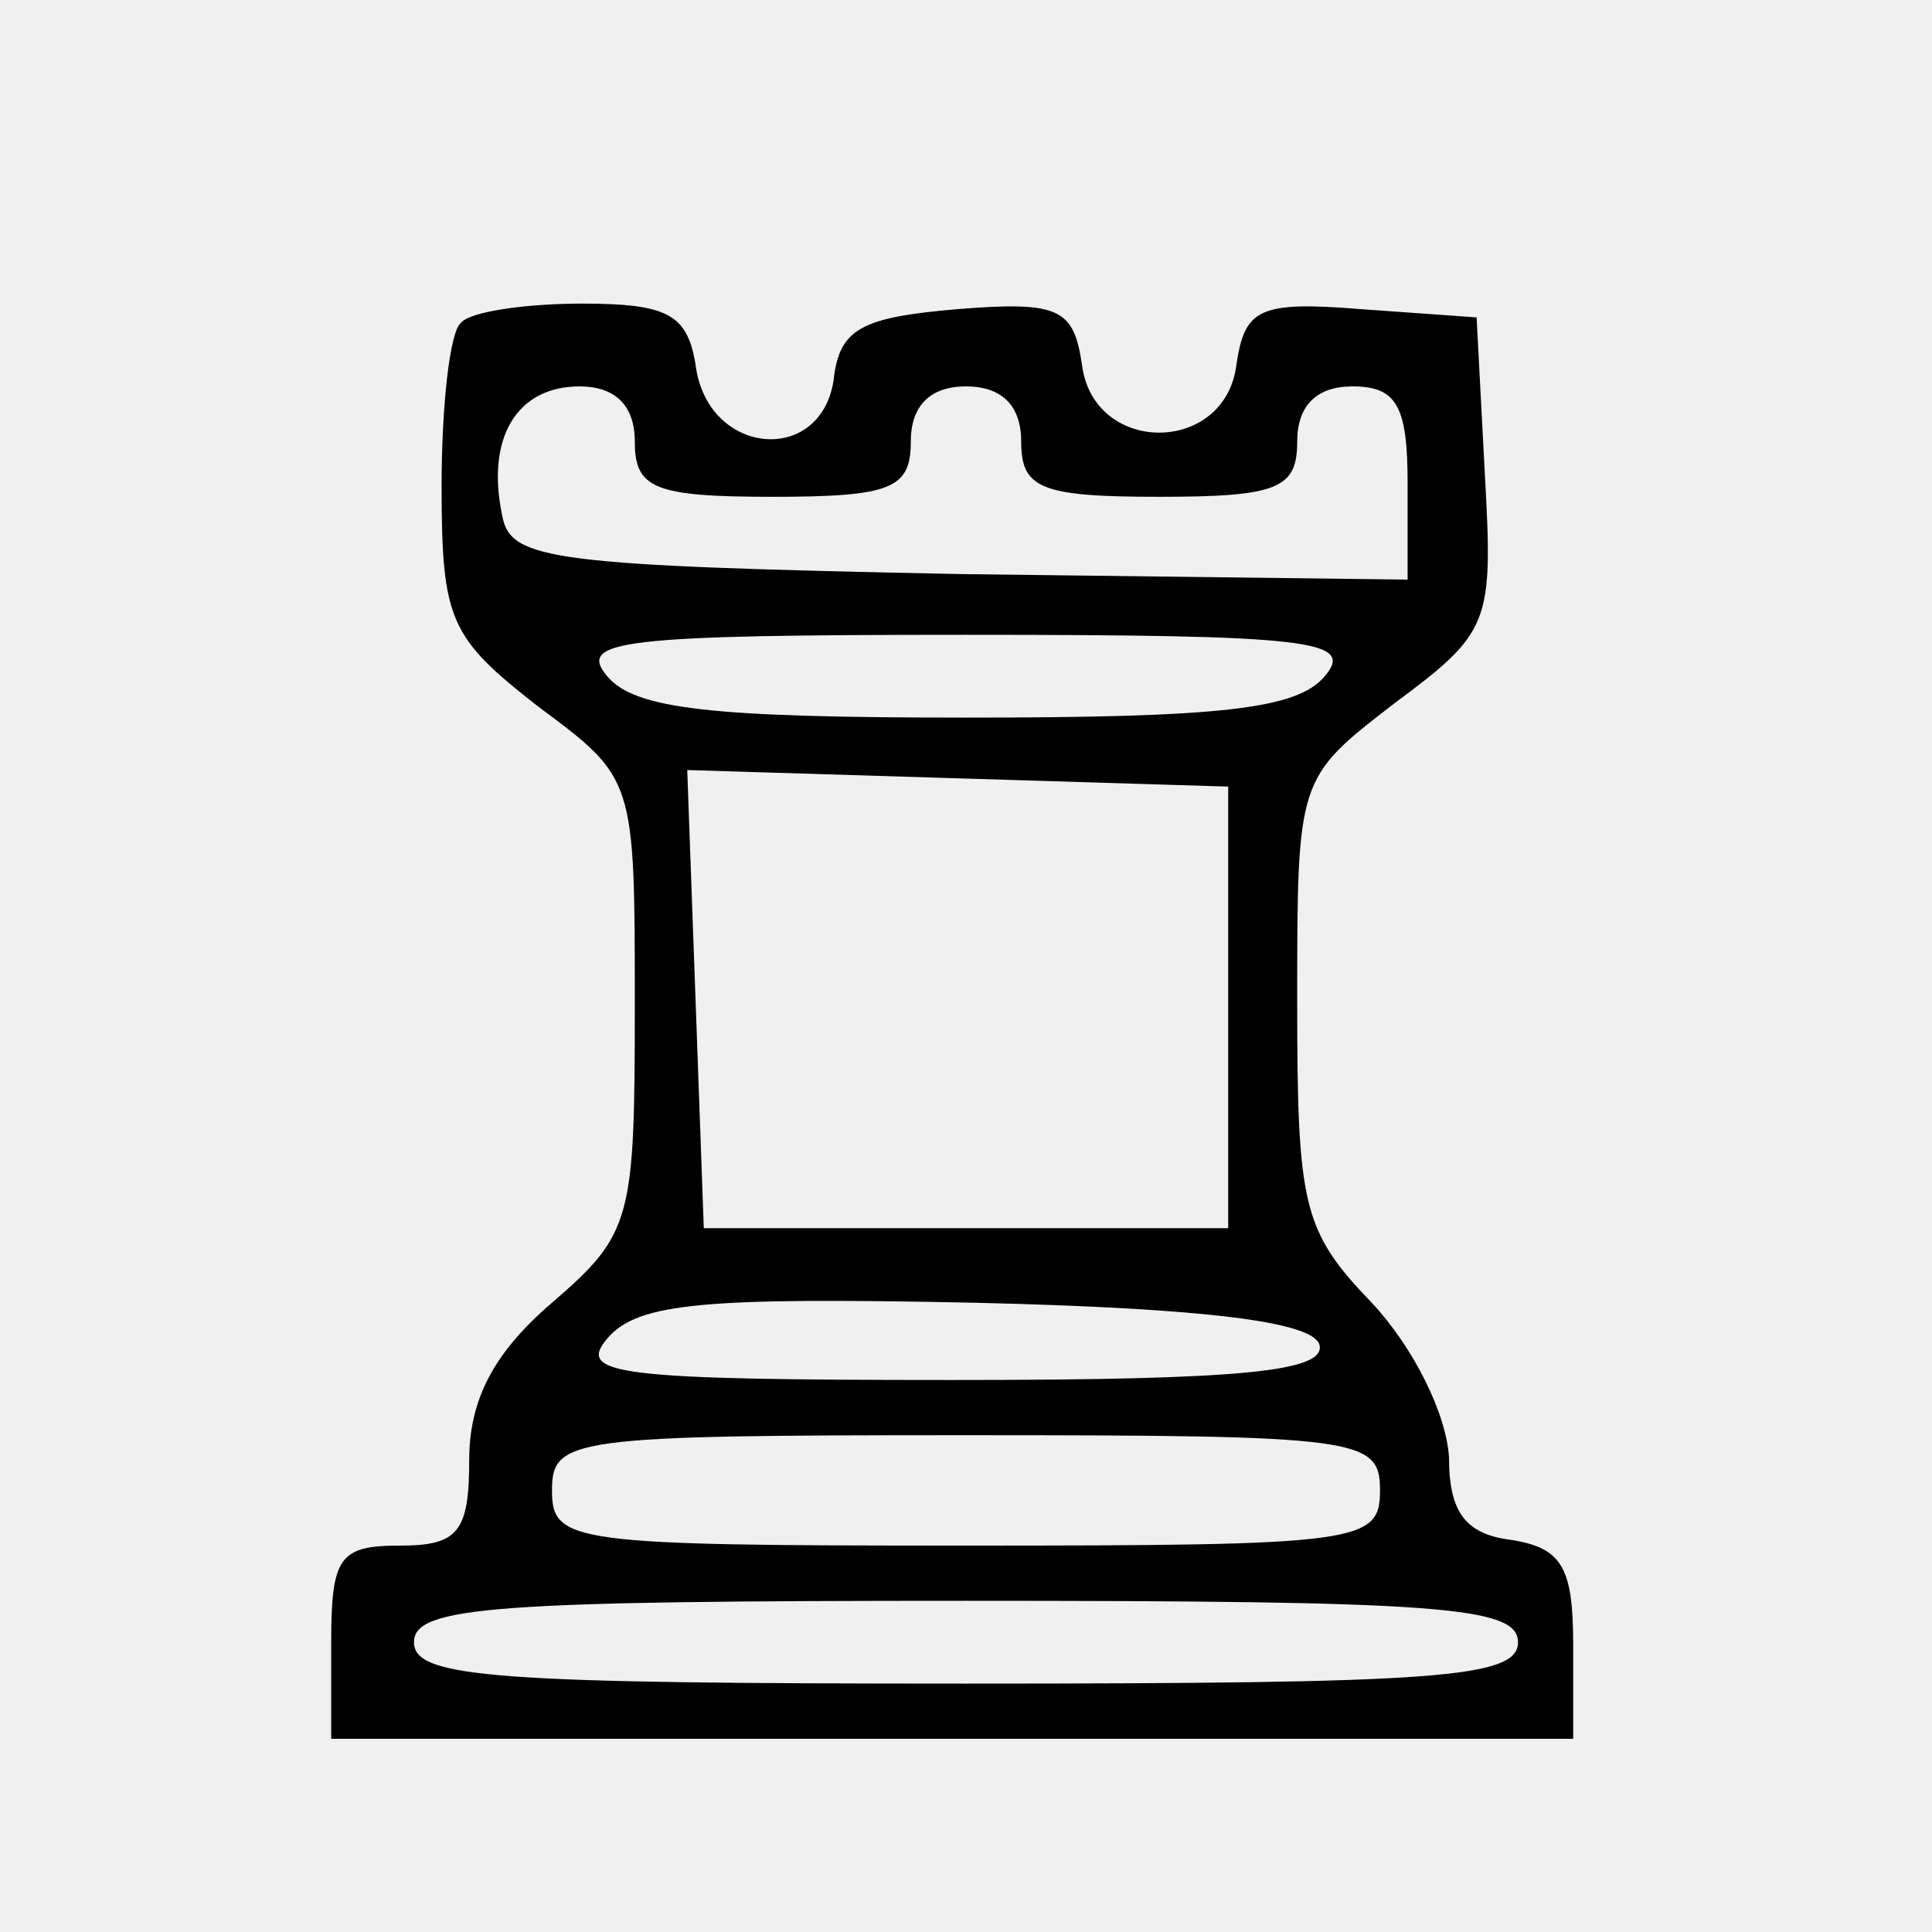
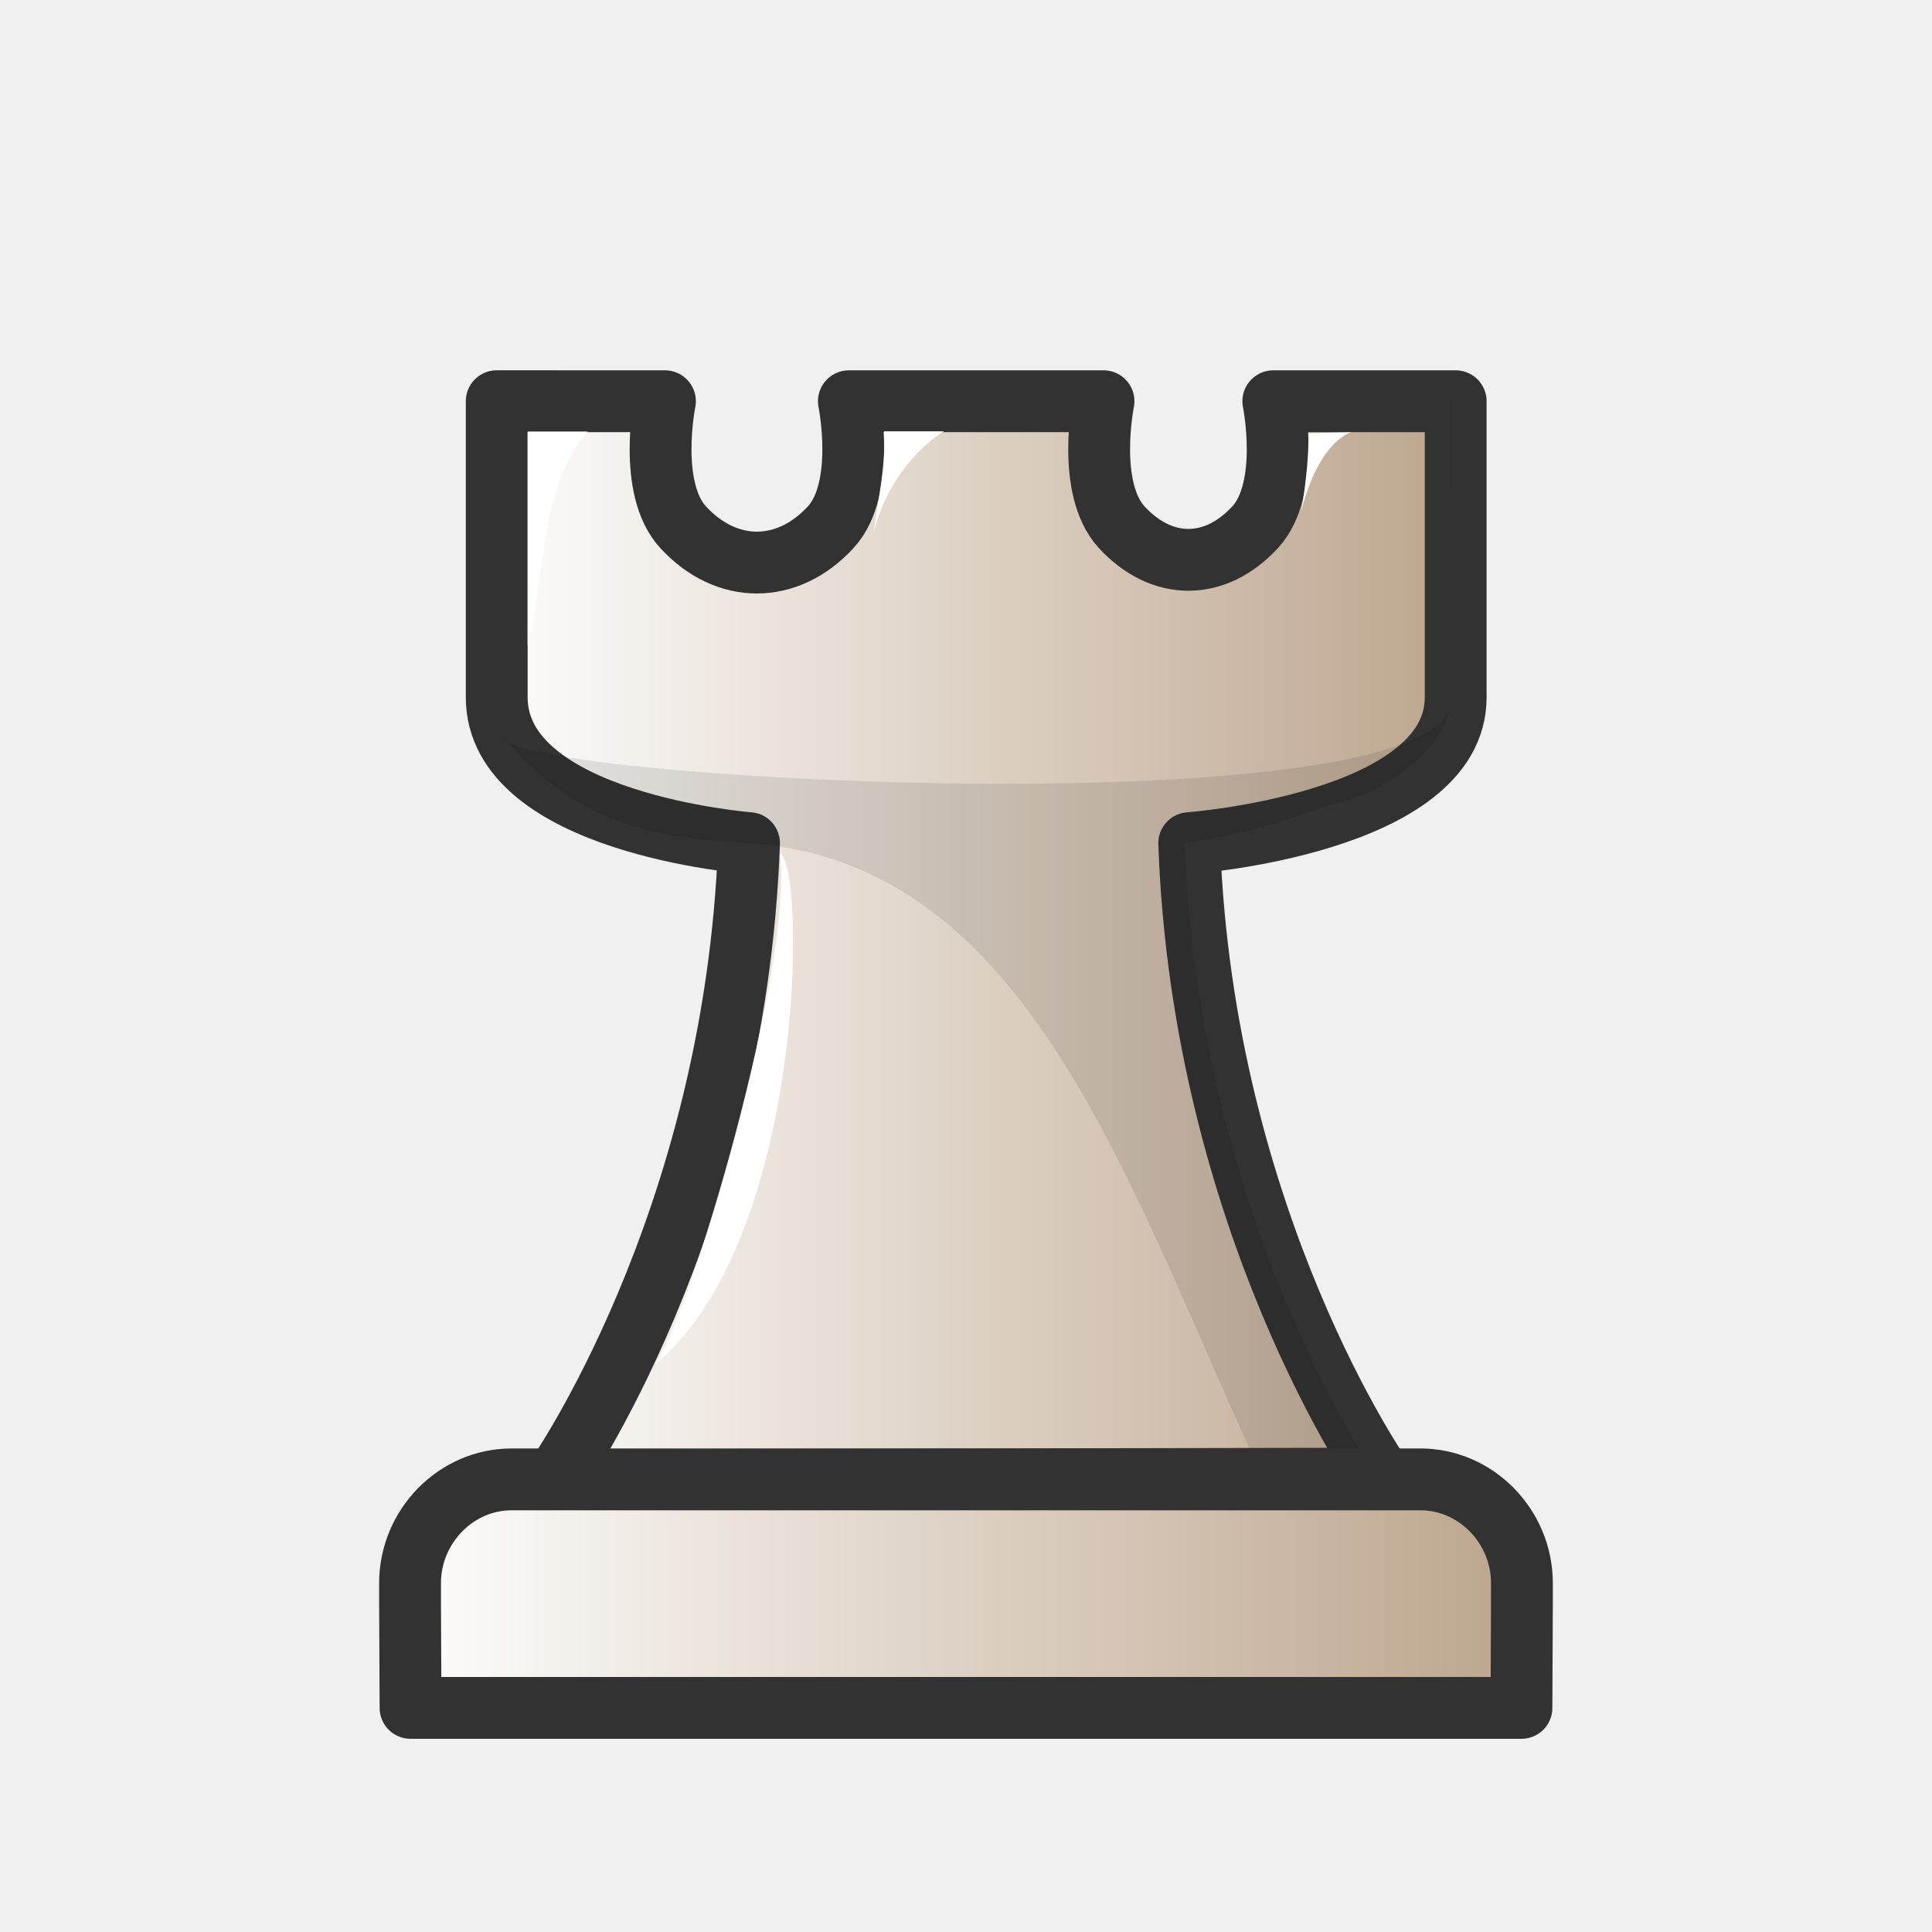
- <svg xmlns="http://www.w3.org/2000/svg" version="1.0" width="70pt" height="70pt" viewBox="0 0 70 70" preserveAspectRatio="xMidYMid meet">
-   <g transform="translate(0,70) scale(0.1,-0.1)" fill="#000000" stroke="none">
-     <path d="M167 583 c-4 -3 -7 -30 -7 -59 0 -49 3 -55 35 -80 35 -26 35 -26 35 -108 0 -78 -1 -83 -30 -108 -21 -18 -30 -35 -30 -57 0 -26 -4 -31 -25 -31 -22 0 -25 -4 -25 -35 l0 -35 225 0 225 0 0 34 c0 28 -4 35 -22 38 -17 2 -23 10 -23 30 -1 16 -13 40 -28 56 -25 26 -27 35 -27 109 0 81 0 81 35 108 35 26 36 29 33 83 l-3 57 -42 3 c-37 3 -42 0 -45 -20 -4 -33 -52 -33 -56 0 -3 20 -8 23 -45 20 -35 -3 -43 -7 -45 -26 -5 -31 -46 -27 -50 6 -3 18 -10 22 -41 22 -21 0 -41 -3 -44 -7z m63 -43 c0 -17 7 -20 50 -20 43 0 50 3 50 20 0 13 7 20 20 20 13 0 20 -7 20 -20 0 -17 7 -20 50 -20 43 0 50 3 50 20 0 13 7 20 20 20 16 0 20 -7 20 -35 l0 -35 -162 2 c-148 3 -163 5 -166 21 -6 28 5 47 28 47 13 0 20 -7 20 -20z m250 -85 c-10 -12 -38 -15 -130 -15 -92 0 -120 3 -130 15 -11 13 5 15 130 15 125 0 141 -2 130 -15z m-35 -120 l0 -80 -95 0 -95 0 -3 83 -3 83 98 -3 98 -3 0 -80z m33 -122 c3 -10 -28 -13 -133 -13 -122 0 -136 2 -125 15 11 13 35 15 133 13 85 -2 122 -7 125 -15z m22 -53 c0 -19 -7 -20 -150 -20 -143 0 -150 1 -150 20 0 19 7 20 150 20 143 0 150 -1 150 -20z m50 -55 c0 -13 -29 -15 -200 -15 -171 0 -200 2 -200 15 0 13 29 15 200 15 171 0 200 -2 200 -15z" />
+ <svg xmlns="http://www.w3.org/2000/svg" xmlns:xlink="http://www.w3.org/1999/xlink" width="50mm" height="50mm" fill-rule="evenodd" clip-rule="evenodd" image-rendering="optimizeQuality" shape-rendering="geometricPrecision" text-rendering="geometricPrecision" viewBox="0 0 50 50">
+   <defs>
+     <linearGradient xlink:href="#a" id="b" x1="-570.82" x2="-544.4" y1="-468.61" y2="-468.61" gradientTransform="translate(582.87 492.95)" gradientUnits="userSpaceOnUse" />
+     <linearGradient id="a">
+       <stop offset="0" stop-color="#fff" />
+       <stop offset="1" stop-color="#bba38a" />
+     </linearGradient>
+     <linearGradient xlink:href="#a" id="c" x1="-573.06" x2="-542.69" y1="-451.71" y2="-451.71" gradientTransform="translate(582.87 492.95)" gradientUnits="userSpaceOnUse" />
+   </defs>
+   <path fill="url(#b)" stroke="#323232" stroke-linejoin="round" stroke-width="1.6" d="M12.855 10.383v7.663c0 3.268 6.53 3.774 6.53 3.774-.352 9.864-5.036 16.486-5.036 16.486l21.428-.039s-4.651-6.62-5-16.446c0 0 6.896-.507 6.896-3.774v-7.663h-4.72s.459 2.25-.47 3.26c-1.035 1.126-2.418 1.126-3.454 0-.928-1.01-.47-3.26-.47-3.26h-6.59s.459 2.25-.47 3.26c-1.122 1.22-2.699 1.22-3.82 0-.929-1.01-.47-3.26-.47-3.26z" />
+   <path d="m37.543 10.462.014 7.585c.263 3.48-24.58 2.135-24.523 1.03 2.098 2.532 4.445 2.613 6.352 2.744 7.292.498 9.8 8.89 13.306 16.446h2.97s-4.65-6.62-5-16.446c2.547-.395 2.954-.812 4.037-1.058h.018l-.002-.004c1.023-.236 2.81-1.376 2.842-2.713v-7.663z" opacity=".1" />
+   <path fill="url(#c)" stroke="#323232" stroke-linecap="round" stroke-linejoin="round" stroke-width="1.6" d="M13.239 38.286c-1.437 0-2.627 1.216-2.627 2.685v.544l.013 2.685h28.75l.012-2.685v-.544c0-1.469-1.19-2.685-2.627-2.685H25z" />
+   <g fill="#fff">
+     <path d="M13.656 11.168v5.54c.48-1.867.299-4.088 1.554-5.54zM22.877 11.163c.055.896-.154 1.748-.269 2.616.48-1.866 1.823-2.616 1.823-2.616zM16.947 35.312c.875-1.143 3.603-10.333 3.233-13.244.7.39.658 10.057-3.233 13.244zM33.863 11.209c.005.598-.055 1.226-.187 2.02.48-1.867 1.295-2.04 1.295-2.04z" />
  </g>
</svg>
